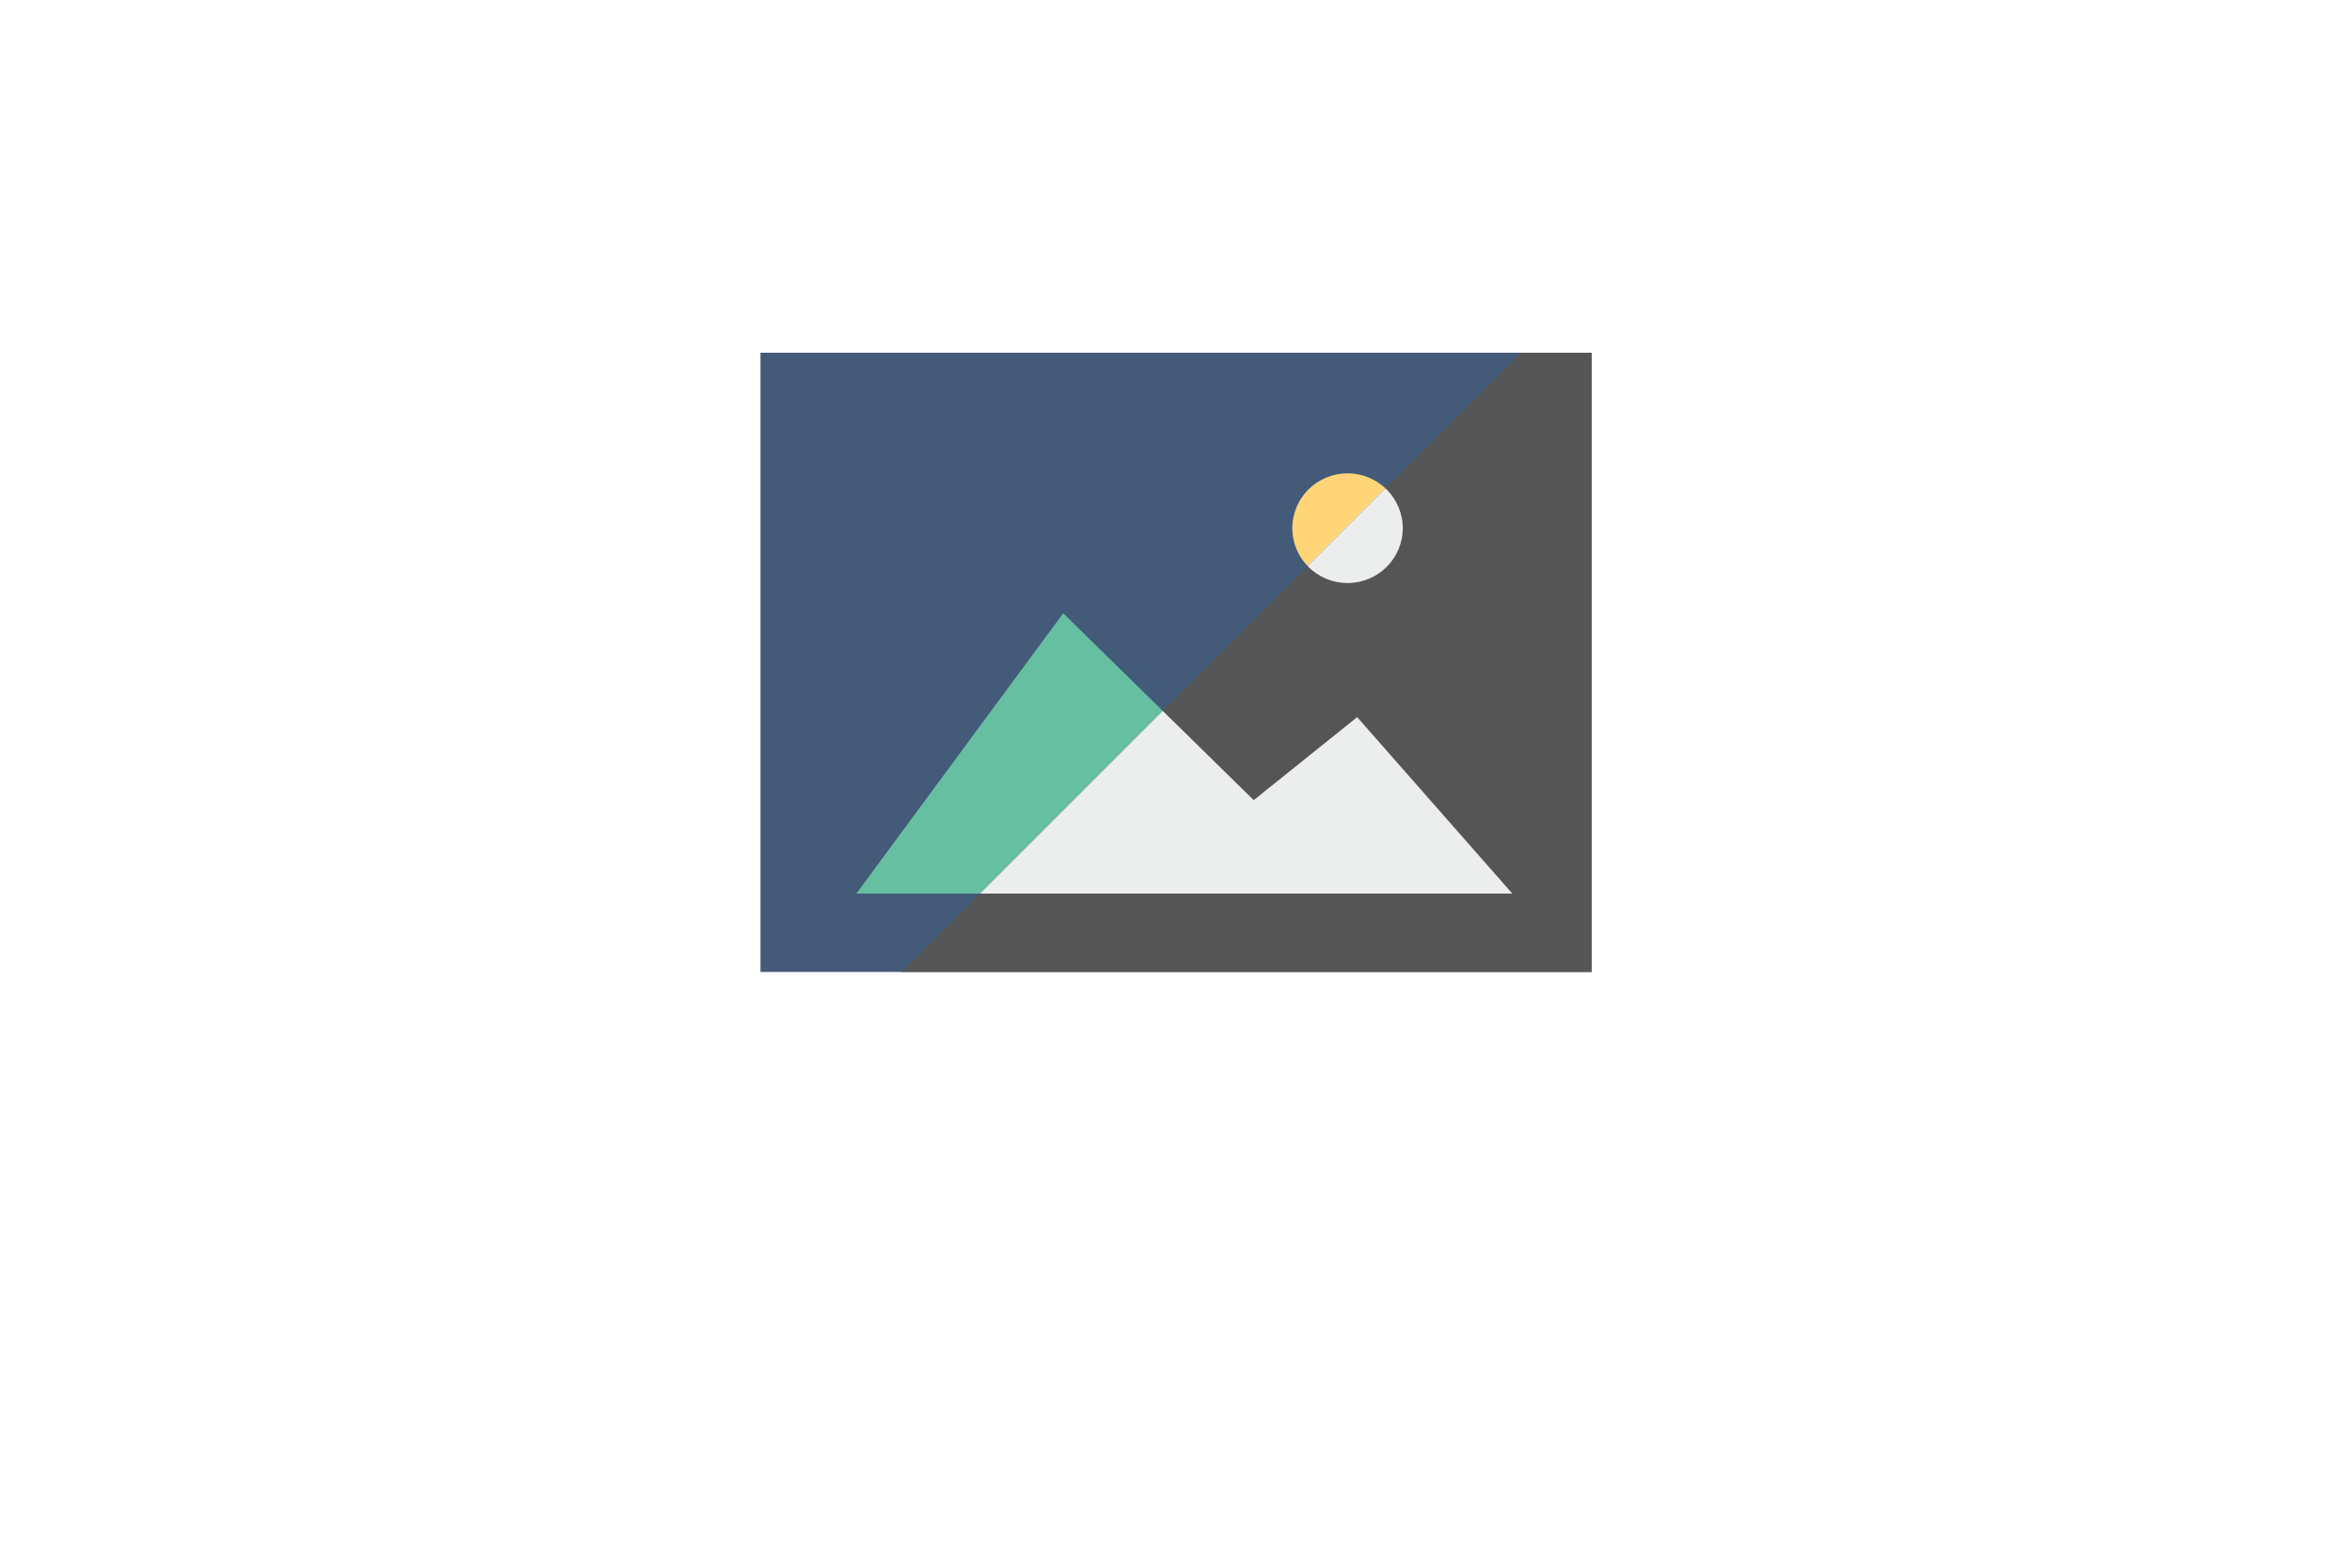
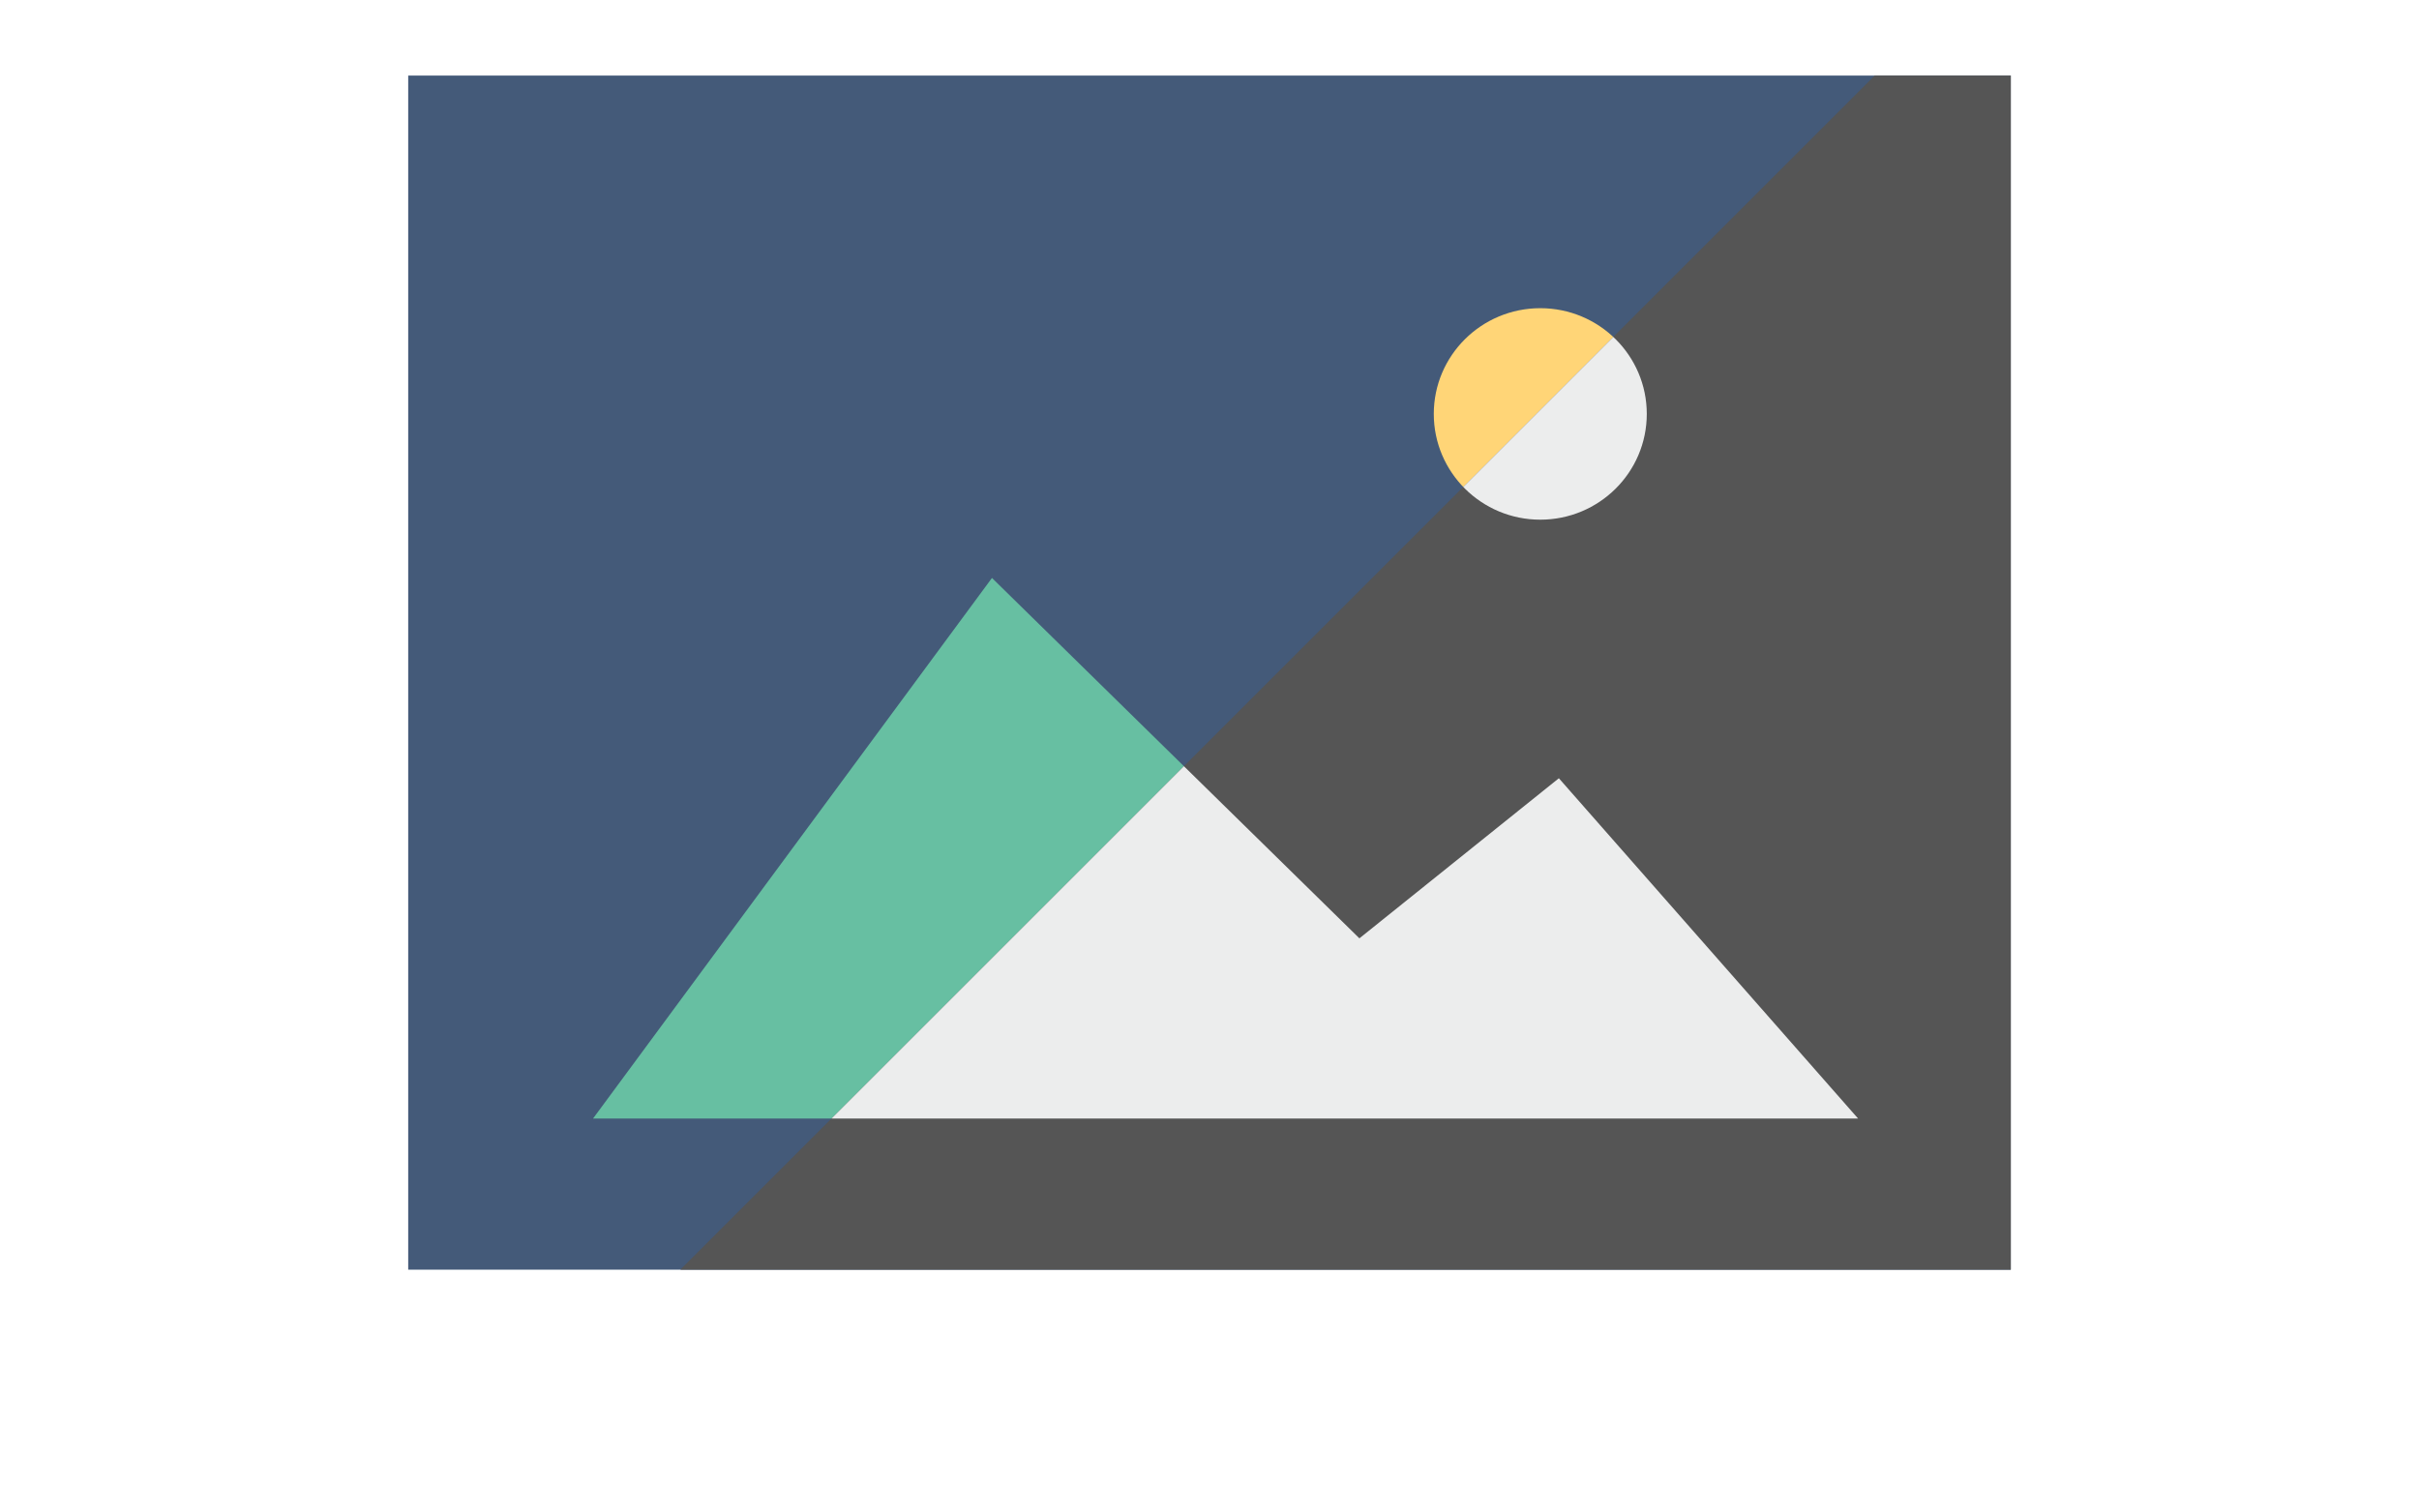
- <svg xmlns="http://www.w3.org/2000/svg" xmlns:xlink="http://www.w3.org/1999/xlink" version="1.1" id="Layer_1" x="0px" y="0px" viewBox="0 0 300 200" style="enable-background:new 0 0 300 200;" xml:space="preserve">
+ <svg xmlns="http://www.w3.org/2000/svg" xmlns:xlink="http://www.w3.org/1999/xlink" version="1.1" id="Layer_1" x="0px" y="0px" viewBox="70 40 160 100" style="enable-background:new 0 0 300 200;" xml:space="preserve">
  <g>
    <rect x="97" y="45" style="fill:#445A79;" width="106" height="79" />
    <ellipse style="fill:#FFD577;" cx="171.879" cy="67.385" rx="7.044" ry="6.996" />
    <polygon style="fill:#67BFA2;" points="109.226,114 135.612,78.237 159.915,102.079 173.108,91.488 192.898,114" />
  </g>
  <g>
    <defs>
      <polygon id="SVGID_1_" points="203,124 115,124 194,45 203,45" />
    </defs>
    <clipPath id="SVGID_2_">
      <use xlink:href="#SVGID_1_" style="overflow:visible;" />
    </clipPath>
    <g style="clip-path:url(#SVGID_2_);">
      <rect x="97" y="45" style="fill:#555555;" width="106" height="79" />
      <ellipse style="fill:#ECEDED;" cx="171.879" cy="67.385" rx="7.044" ry="6.996" />
      <polygon style="fill:#ECEDED;" points="109.226,114 135.612,78.237 159.915,102.079 173.108,91.488 192.898,114" />
    </g>
  </g>
</svg>
